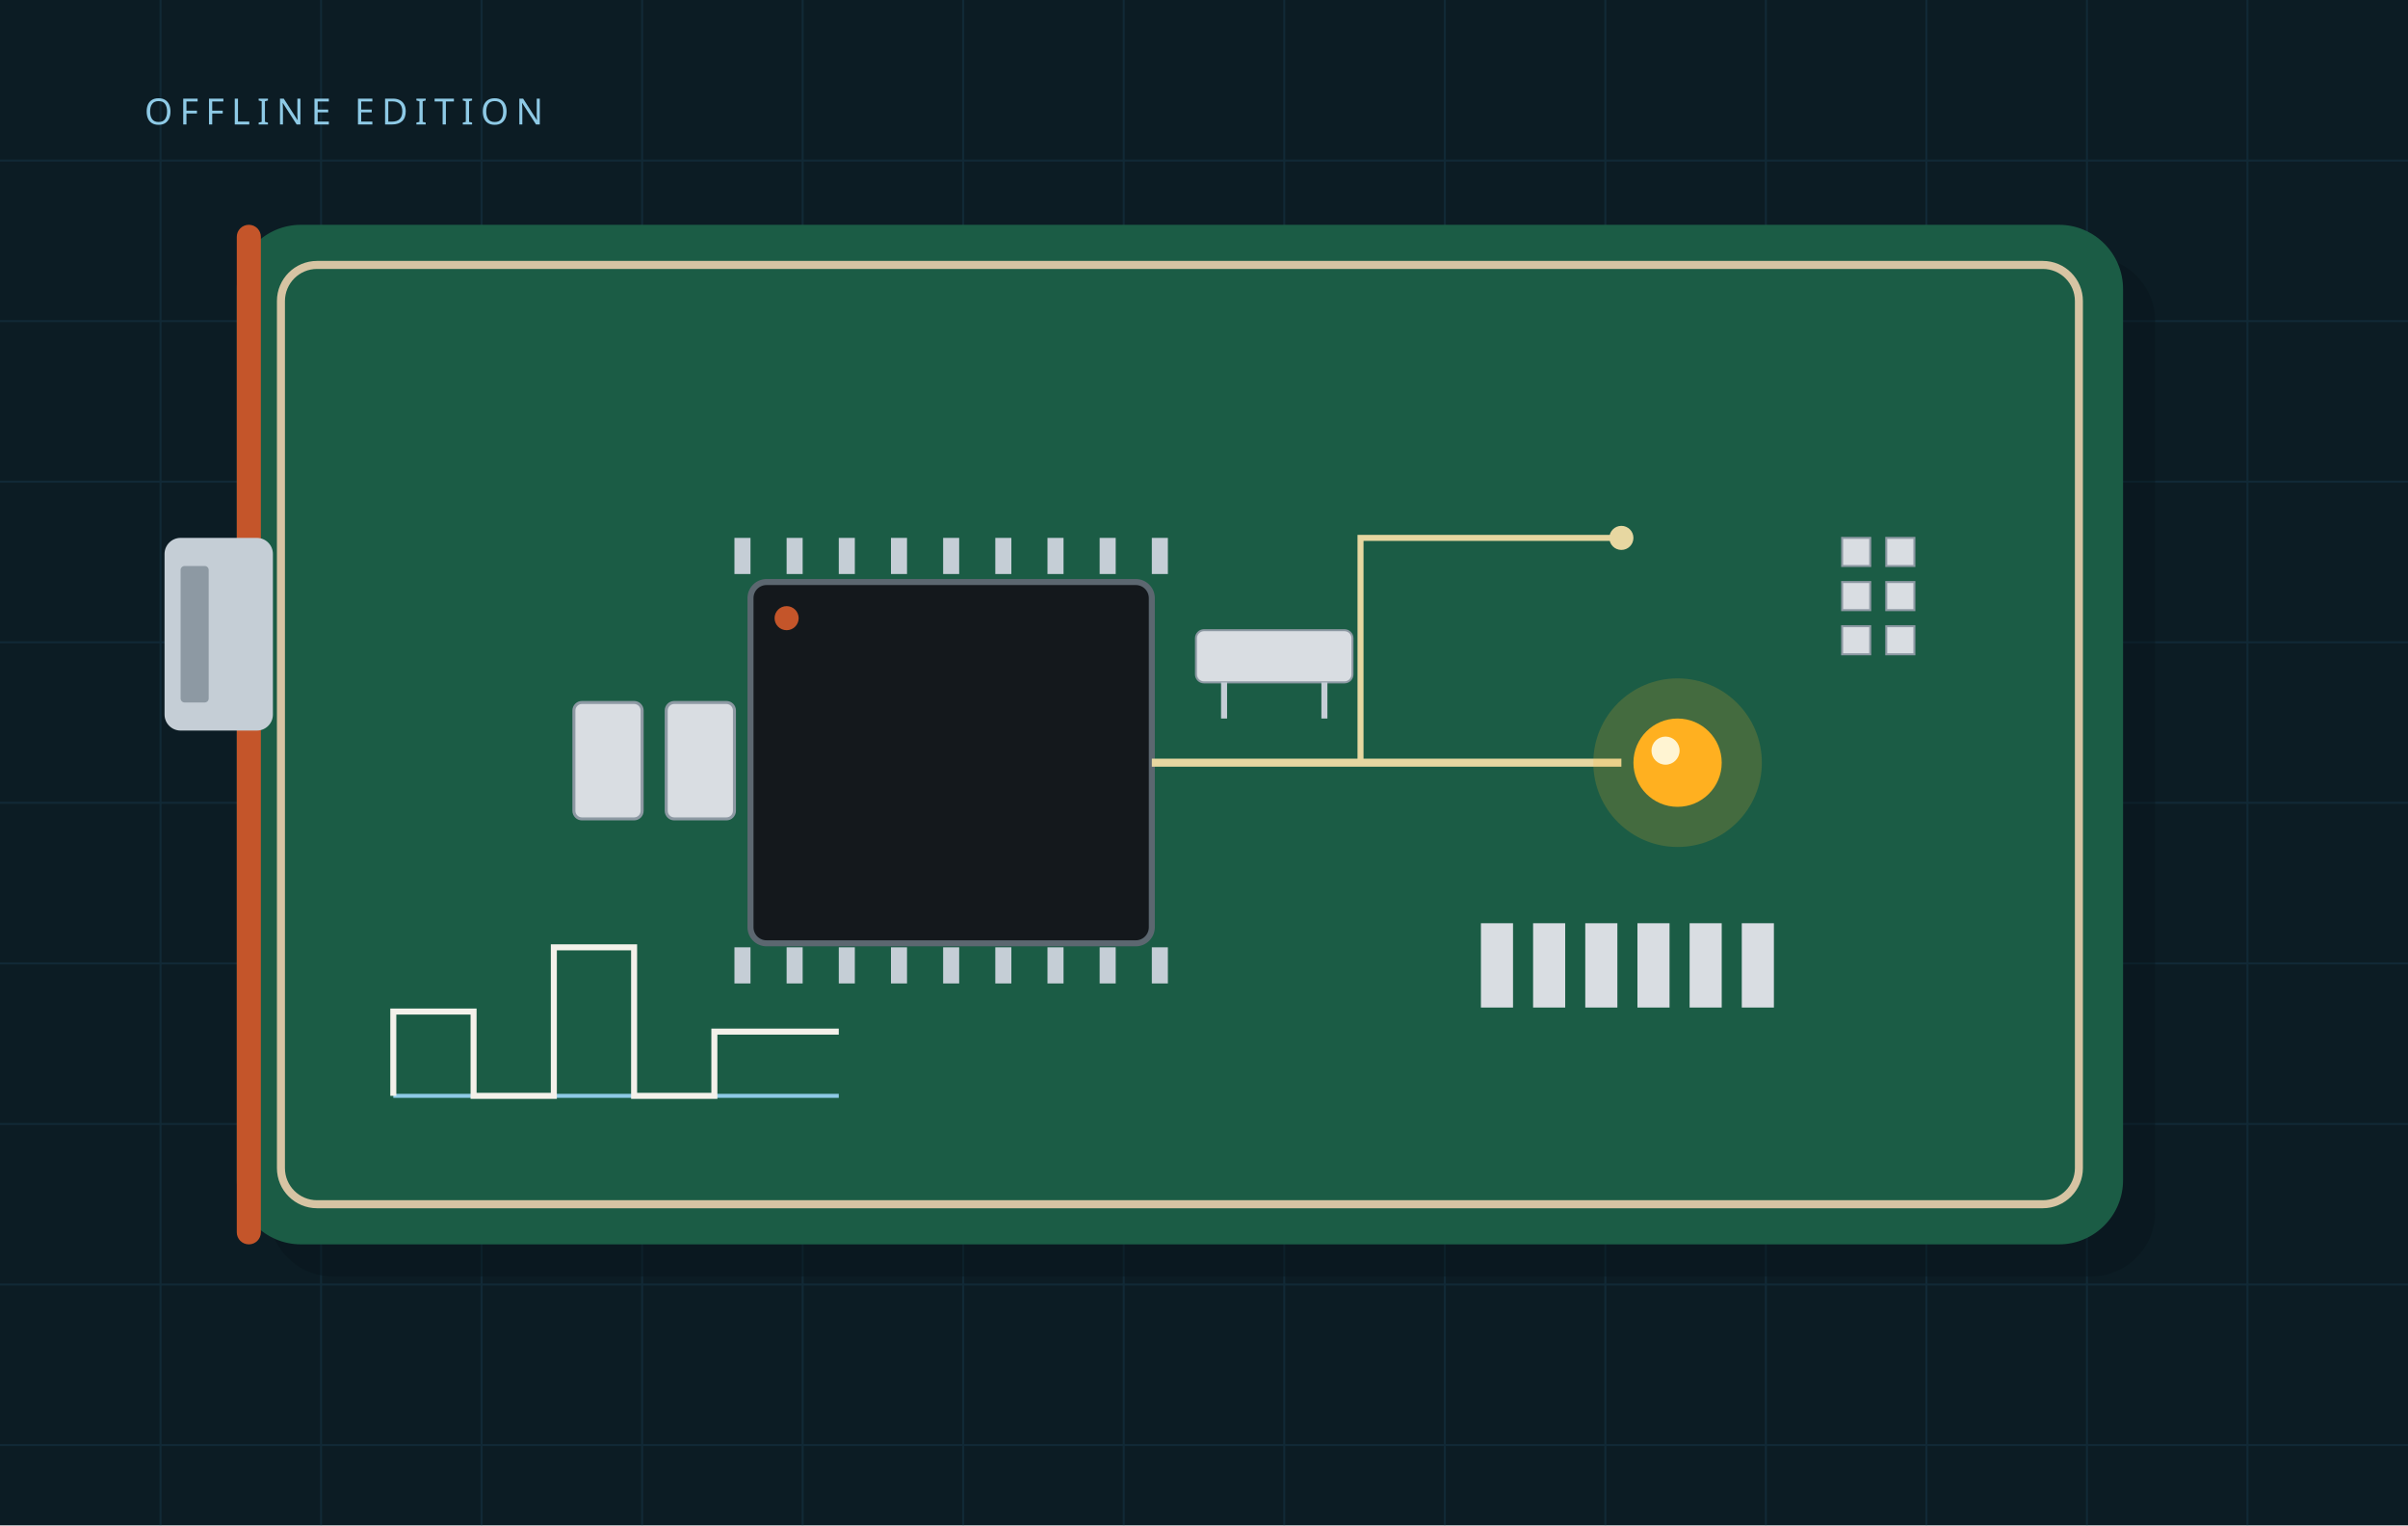
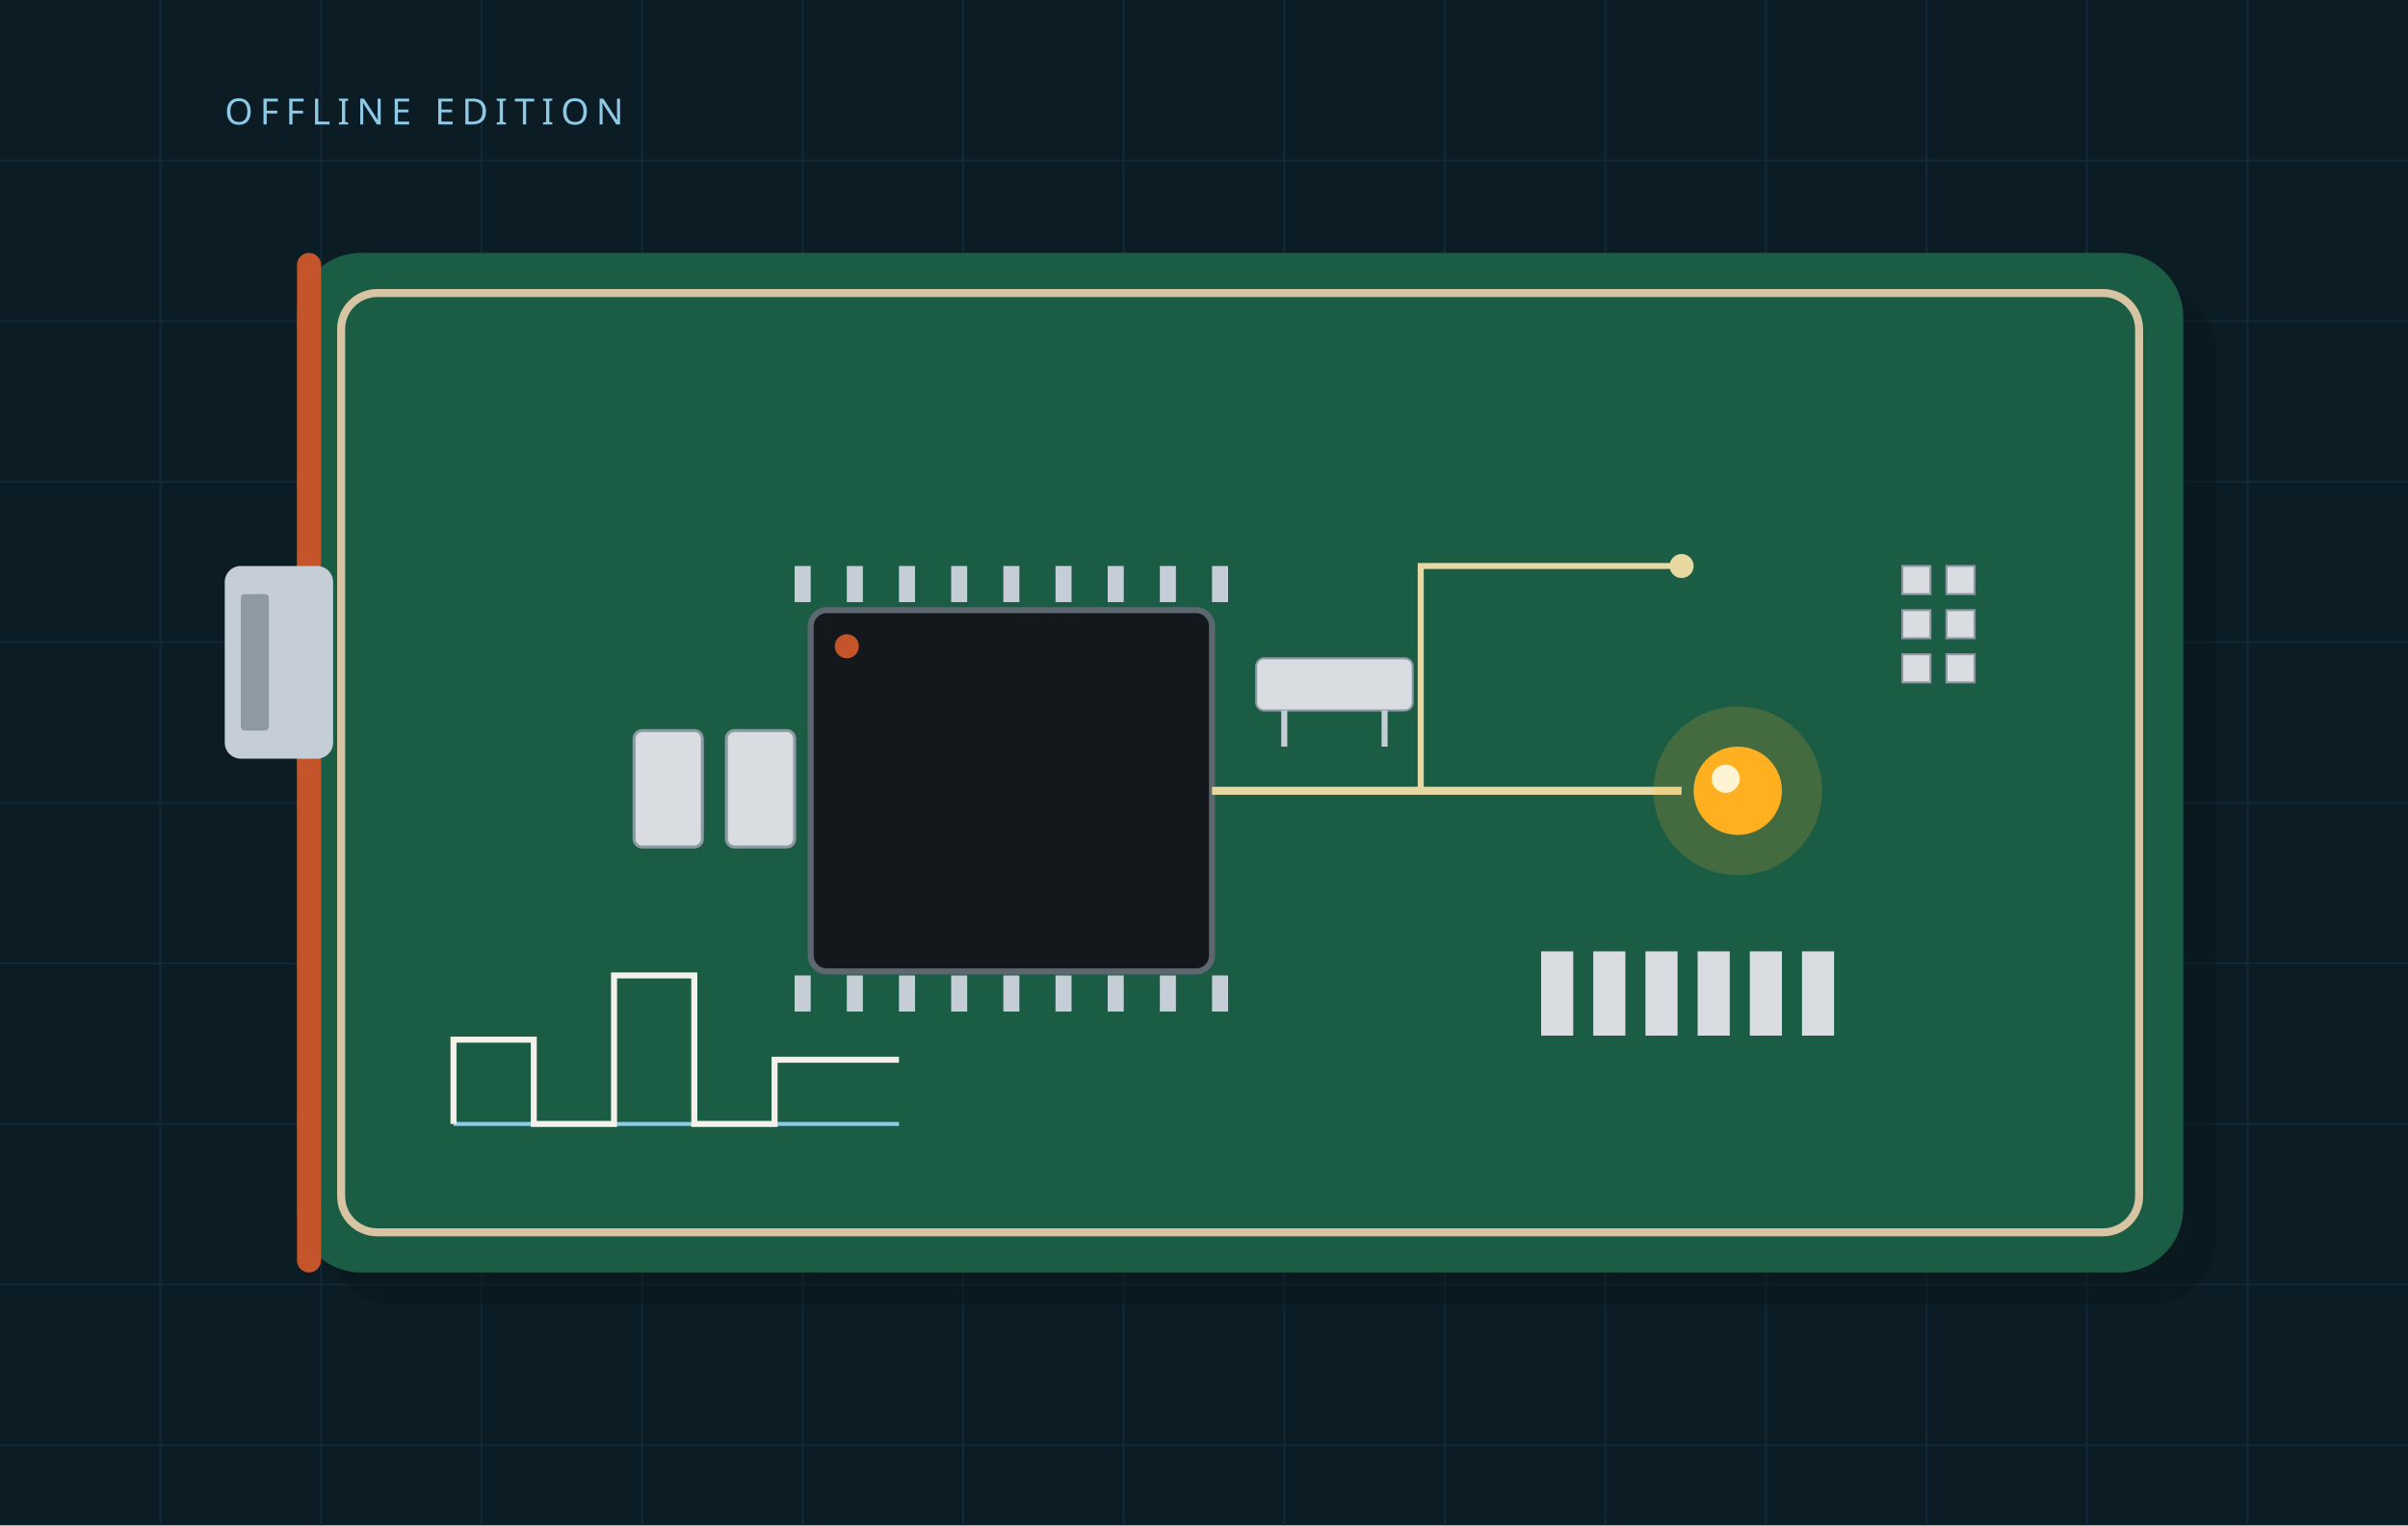
<svg xmlns="http://www.w3.org/2000/svg" viewBox="0 0 1200 760" role="img" aria-label="STM32 board">
  <rect width="1200" height="760" fill="#0c1c24" />
  <g opacity="0.28" stroke="#1e4d63" stroke-width="1">
    <path d="M0 80H1200M0 160H1200M0 240H1200M0 320H1200M0 400H1200M0 480H1200M0 560H1200M0 640H1200M0 720H1200" />
    <path d="M80 0V760M160 0V760M240 0V760M320 0V760M400 0V760M480 0V760M560 0V760M640 0V760M720 0V760M800 0V760M880 0V760M960 0V760M1040 0V760M1120 0V760" />
  </g>
-   <text x="72" y="62" fill="#8ecae6" font-family="ui-sans-serif, sans-serif" font-size="18" letter-spacing="3.5">OFFLINE EDITION</text>
-   <g transform="translate(118 100)">
+   <text x="112" y="62" fill="#8ecae6" font-family="ui-sans-serif, sans-serif" font-size="18" letter-spacing="3.5">OFFLINE EDITION</text>
+   <g transform="translate(148 114)">
    <rect x="16" y="28" width="940" height="508" rx="32" fill="#07141a" opacity="0.45" />
    <rect x="0" y="12" width="940" height="508" rx="32" fill="#1b5c45" />
    <rect x="0" y="12" width="12" height="508" rx="6" fill="#c4552a" />
    <rect x="22" y="32" width="896" height="468" rx="18" fill="none" stroke="#d7c4a3" stroke-width="4" />
    <rect x="-36" y="168" width="54" height="96" rx="8" fill="#c5ced6" />
    <rect x="-28" y="182" width="14" height="68" rx="2" fill="#8d99a3" />
    <g fill="#d9dde2" stroke="#8d99a3" stroke-width="1.5">
      <rect x="168" y="250" width="34" height="58" rx="4" />
      <rect x="214" y="250" width="34" height="58" rx="4" />
    </g>
    <g fill="#c5ced6">
      <rect x="248" y="168" width="8" height="18" />
      <rect x="248" y="372" width="8" height="18" />
      <rect x="274" y="168" width="8" height="18" />
      <rect x="274" y="372" width="8" height="18" />
      <rect x="300" y="168" width="8" height="18" />
      <rect x="300" y="372" width="8" height="18" />
      <rect x="326" y="168" width="8" height="18" />
      <rect x="326" y="372" width="8" height="18" />
      <rect x="352" y="168" width="8" height="18" />
      <rect x="352" y="372" width="8" height="18" />
      <rect x="378" y="168" width="8" height="18" />
      <rect x="378" y="372" width="8" height="18" />
      <rect x="404" y="168" width="8" height="18" />
      <rect x="404" y="372" width="8" height="18" />
      <rect x="430" y="168" width="8" height="18" />
      <rect x="430" y="372" width="8" height="18" />
      <rect x="456" y="168" width="8" height="18" />
      <rect x="456" y="372" width="8" height="18" />
    </g>
    <rect x="256" y="190" width="200" height="180" rx="8" fill="#14181c" stroke="#5c6770" stroke-width="3" />
    <circle cx="274" cy="208" r="6" fill="#c4552a" />
    <rect x="478" y="214" width="78" height="26" rx="4" fill="#d9dde2" stroke="#8d99a3" />
    <path d="M492 240v18M542 240v18" stroke="#c5ced6" stroke-width="3" fill="none" />
    <path d="M456 280H690" fill="none" stroke="#e7d7a1" stroke-width="4" />
    <path d="M560 280V168H690" fill="none" stroke="#e7d7a1" stroke-width="3" />
    <g transform="translate(718 280)">
      <circle r="42" fill="#ffb020" opacity="0.18" />
      <circle r="22" fill="#ffb020" />
      <circle cx="-6" cy="-6" r="7" fill="#fff4d2" />
    </g>
    <circle cx="690" cy="168" r="6" fill="#e7d7a1" />
    <g fill="#d9dde2">
      <rect x="620" y="360" width="16" height="42" />
      <rect x="646" y="360" width="16" height="42" />
      <rect x="672" y="360" width="16" height="42" />
      <rect x="698" y="360" width="16" height="42" />
      <rect x="724" y="360" width="16" height="42" />
      <rect x="750" y="360" width="16" height="42" />
    </g>
    <g transform="translate(800 168)" fill="#d9dde2" stroke="#8d99a3">
      <rect x="0" y="0" width="14" height="14" />
      <rect x="22" y="0" width="14" height="14" />
      <rect x="0" y="22" width="14" height="14" />
      <rect x="22" y="22" width="14" height="14" />
      <rect x="0" y="44" width="14" height="14" />
      <rect x="22" y="44" width="14" height="14" />
    </g>
    <path d="M78 446H300" stroke="#8ecae6" stroke-width="2" fill="none" />
    <path d="M78 446V404H118V446H158V372H198V446H238V414H300" stroke="#f4f1ea" stroke-width="3" fill="none" />
  </g>
</svg>
